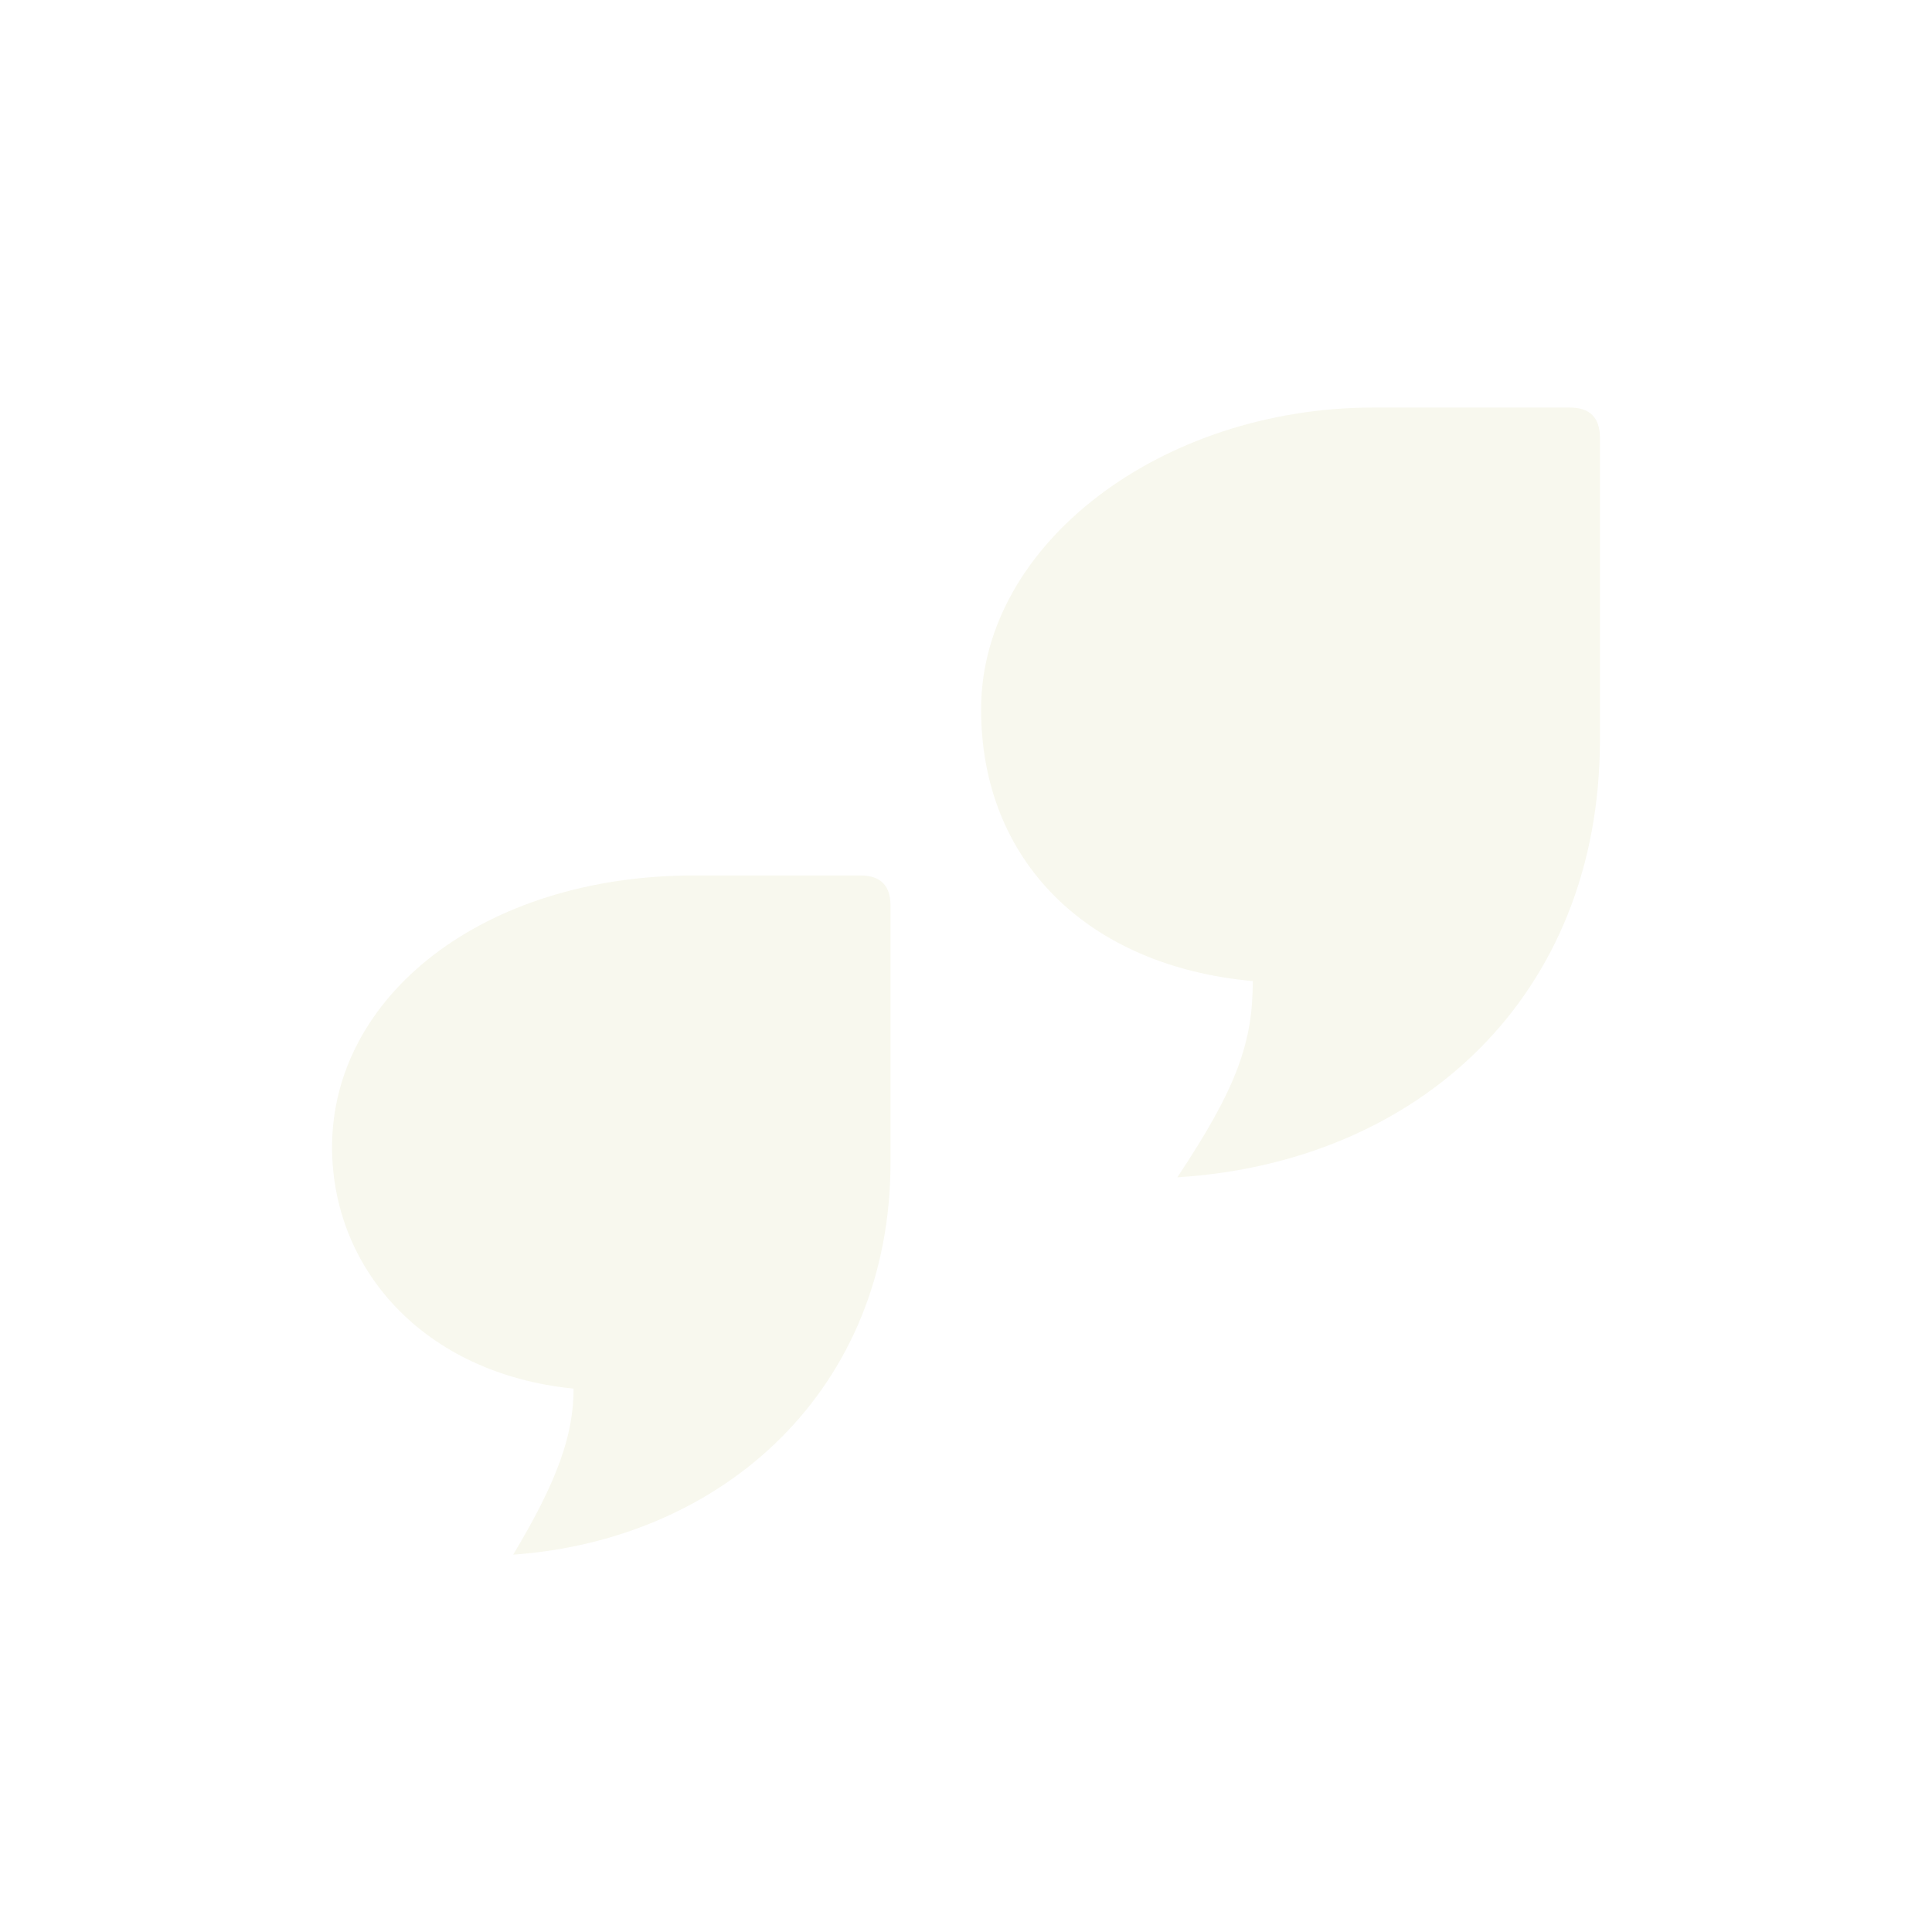
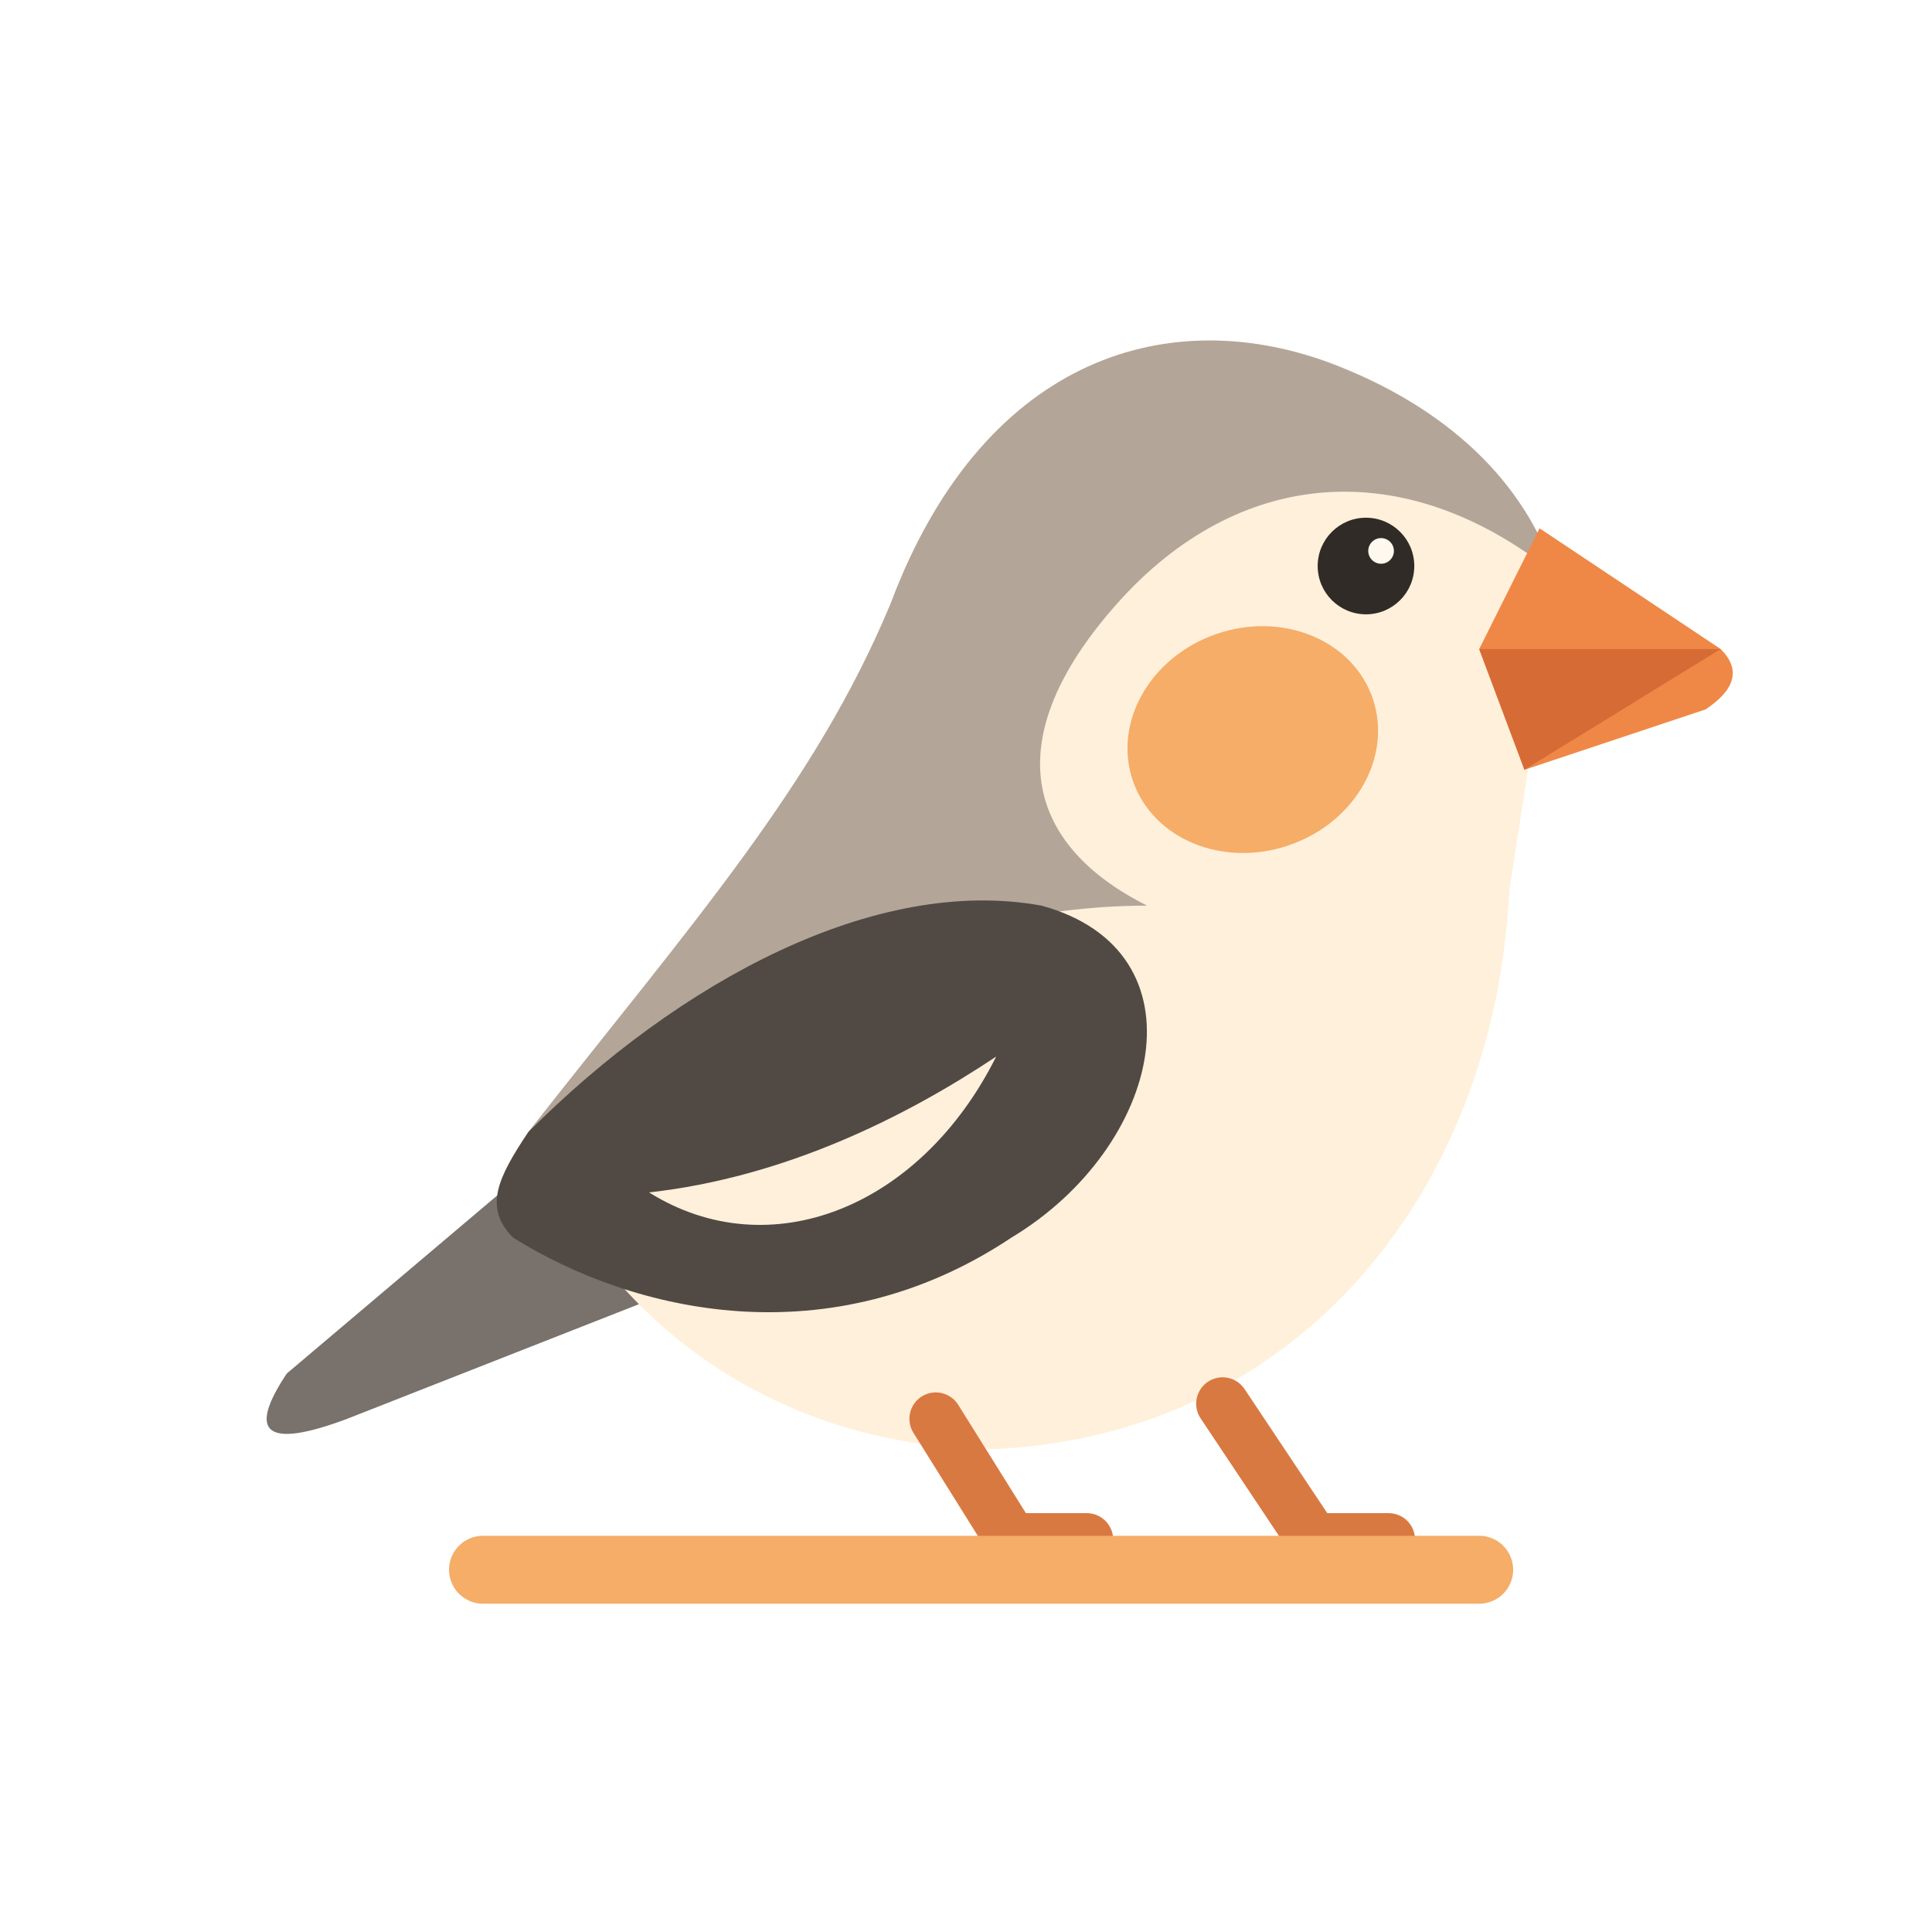
<svg xmlns="http://www.w3.org/2000/svg" viewBox="0 0 128 128" fill="none">
-   <path d="M46 58H57Q59 58 59 60V77C59 92 48 102 34 103C37 98 38 95 38 92C28 91 22 84 22 76C22 66 32 58 46 58Z" fill="#F8F8EE" />
-   <path d="M91 27H104Q106 27 106 29V49C106 66 94 77 78 78C82 72 83 69 83 65C72 64 65 57 65 47C65 36 77 27 91 27Z" fill="#F8F8EE" />
+   <path d="M45 69L19 91Q15 97 23 94L51 83Z" fill="#79716B" />
+   <path d="M35 75C46 61 54 52 59 40C65 24 77 20 88 24C99 28 104 36 102 46L100 59C99 79 86 95 66 96C52 96 40 88 35 75Z" fill="#FFF0DB" />
+   <path d="M35 75C46 61 54 52 59 40C65 24 77 20 88 24C96 27 101 32 103 38C93 30 82 31 74 40C66 49 68 56 76 60C61 60 47 68 35 75Z" fill="#B3A598" />
+   <path d="M35 75C45 65 58 58 69 60C80 63 77 76 67 82C55 90 42 87 34 82C32 80 33 78 35 75Z" fill="#514A44" />
+   <path d="M43 79C52 78 60 74 66 70C61 80 51 84 43 79Z" fill="#FFF0DB" />
+   <ellipse cx="83" cy="49" rx="8.4" ry="7.4" transform="rotate(-19 83 49)" fill="#F5AD68" />
+   <path d="M102 35L114 43Q116 45 113 47L101 51L98 43Z" fill="#EF8847" />
+   <path d="M98 43H114L101 51Z" fill="#D76B35" />
+   <circle cx="90.5" cy="37.5" r="3.2" fill="#302B27" />
+   <circle cx="91.5" cy="36.5" r=".85" fill="#FFF8EE" />
+   <path d="M62 94L67 102H72M81 93L87 102H92" stroke="#D97942" stroke-width="3.5" stroke-linecap="round" stroke-linejoin="round" />
+   <path d="M32 104H98" stroke="#F5AD68" stroke-width="4.5" stroke-linecap="round" />
</svg>
